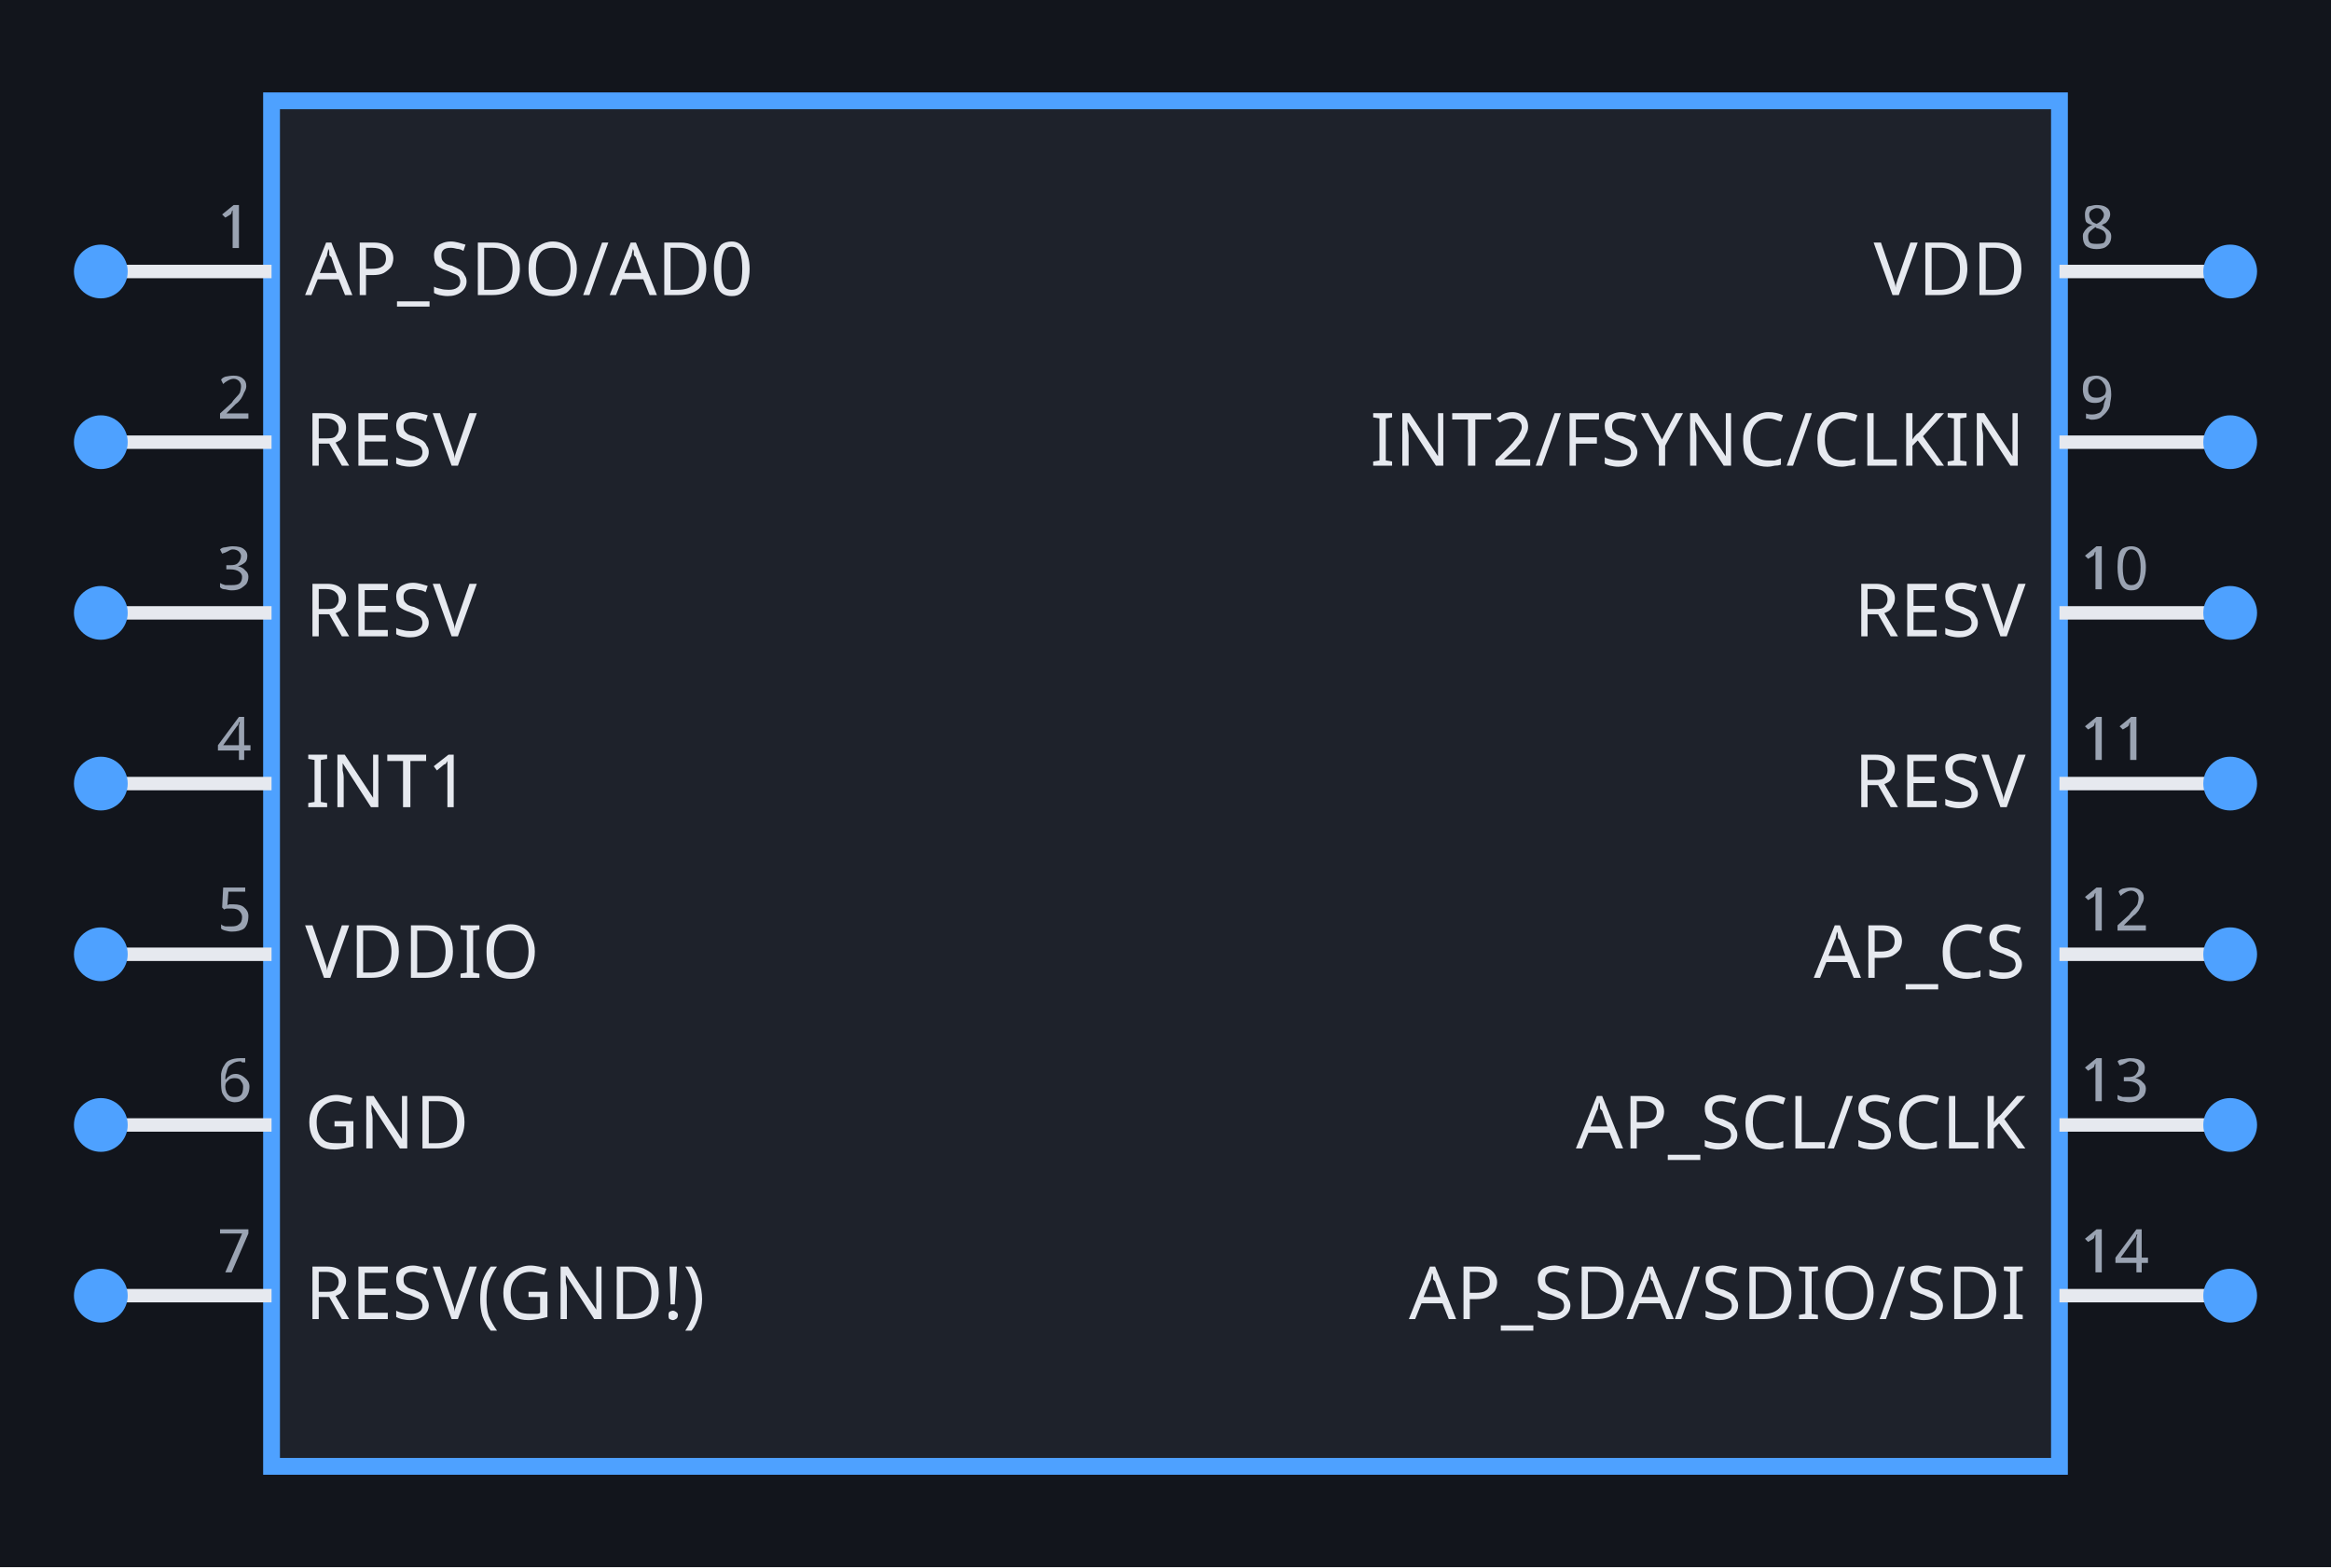
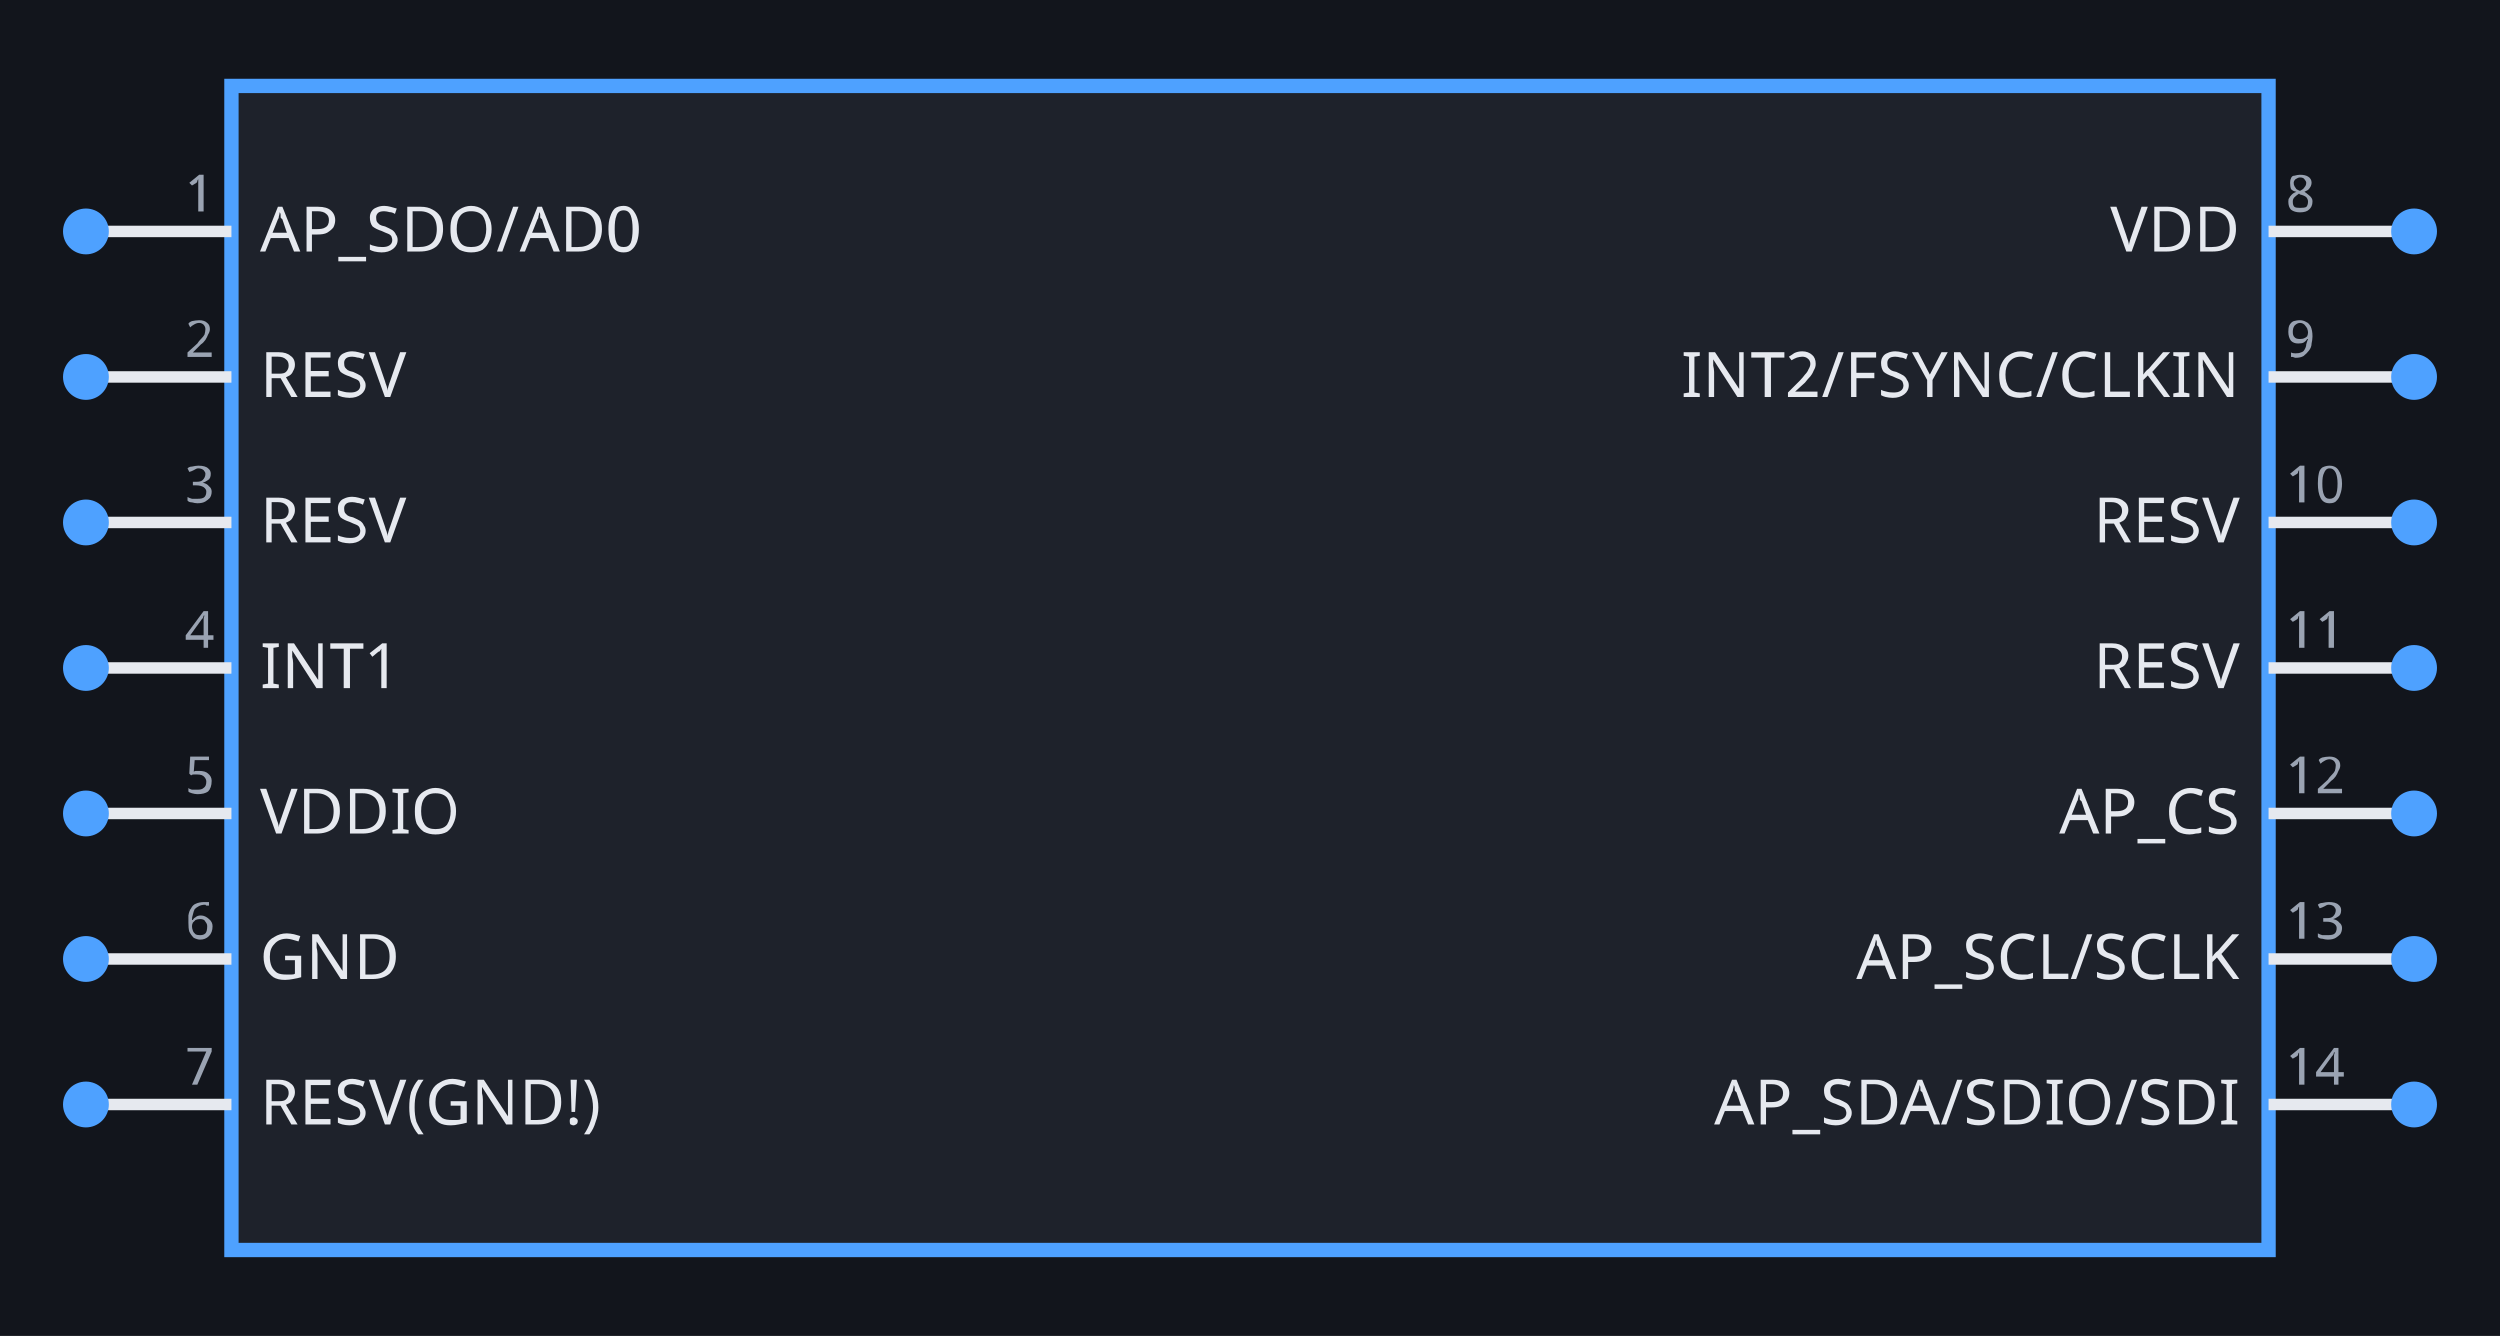
- <svg xmlns="http://www.w3.org/2000/svg" viewBox="-17.34 -11.66 34.68 23.32" preserveAspectRatio="xMidYMid meet" style="width:100%;height:100%">
-   <rect x="-17.34" y="-11.66" width="34.68" height="23.32" fill="#12151c" />
-   <rect x="-13.300" y="-10.160" width="26.600" height="20.320" fill="#1e222b" stroke="#4ea1ff" stroke-width="0.25" />
-   <line x1="-15.840" y1="-7.620" x2="-13.300" y2="-7.620" stroke="#e6e9ef" stroke-width="0.2" />
-   <circle cx="-15.840" cy="-7.620" r="0.4" fill="#4ea1ff" />
-   <text x="-12.800" y="-7.270" fill="#e6e9ef" font-size="1.1" text-anchor="start" font-family="sans-serif">AP_SDO/AD0</text>
-   <text x="-13.600" y="-7.970" fill="#9aa3b2" font-size="0.9" text-anchor="end" font-family="sans-serif">1</text>
-   <line x1="-15.840" y1="-5.080" x2="-13.300" y2="-5.080" stroke="#e6e9ef" stroke-width="0.2" />
-   <circle cx="-15.840" cy="-5.080" r="0.4" fill="#4ea1ff" />
-   <text x="-12.800" y="-4.730" fill="#e6e9ef" font-size="1.1" text-anchor="start" font-family="sans-serif">RESV</text>
-   <text x="-13.600" y="-5.430" fill="#9aa3b2" font-size="0.9" text-anchor="end" font-family="sans-serif">2</text>
-   <line x1="-15.840" y1="-2.540" x2="-13.300" y2="-2.540" stroke="#e6e9ef" stroke-width="0.2" />
-   <circle cx="-15.840" cy="-2.540" r="0.4" fill="#4ea1ff" />
-   <text x="-12.800" y="-2.190" fill="#e6e9ef" font-size="1.1" text-anchor="start" font-family="sans-serif">RESV</text>
-   <text x="-13.600" y="-2.890" fill="#9aa3b2" font-size="0.9" text-anchor="end" font-family="sans-serif">3</text>
-   <line x1="-15.840" y1="-0.000" x2="-13.300" y2="-0.000" stroke="#e6e9ef" stroke-width="0.2" />
-   <circle cx="-15.840" cy="-0.000" r="0.4" fill="#4ea1ff" />
-   <text x="-12.800" y="0.350" fill="#e6e9ef" font-size="1.1" text-anchor="start" font-family="sans-serif">INT1</text>
-   <text x="-13.600" y="-0.350" fill="#9aa3b2" font-size="0.9" text-anchor="end" font-family="sans-serif">4</text>
-   <line x1="-15.840" y1="2.540" x2="-13.300" y2="2.540" stroke="#e6e9ef" stroke-width="0.2" />
-   <circle cx="-15.840" cy="2.540" r="0.4" fill="#4ea1ff" />
-   <text x="-12.800" y="2.890" fill="#e6e9ef" font-size="1.1" text-anchor="start" font-family="sans-serif">VDDIO</text>
-   <text x="-13.600" y="2.190" fill="#9aa3b2" font-size="0.9" text-anchor="end" font-family="sans-serif">5</text>
-   <line x1="-15.840" y1="5.080" x2="-13.300" y2="5.080" stroke="#e6e9ef" stroke-width="0.2" />
-   <circle cx="-15.840" cy="5.080" r="0.4" fill="#4ea1ff" />
-   <text x="-12.800" y="5.430" fill="#e6e9ef" font-size="1.1" text-anchor="start" font-family="sans-serif">GND</text>
-   <text x="-13.600" y="4.730" fill="#9aa3b2" font-size="0.9" text-anchor="end" font-family="sans-serif">6</text>
-   <line x1="-15.840" y1="7.620" x2="-13.300" y2="7.620" stroke="#e6e9ef" stroke-width="0.2" />
-   <circle cx="-15.840" cy="7.620" r="0.4" fill="#4ea1ff" />
-   <text x="-12.800" y="7.970" fill="#e6e9ef" font-size="1.1" text-anchor="start" font-family="sans-serif">RESV(GND!)</text>
-   <text x="-13.600" y="7.270" fill="#9aa3b2" font-size="0.9" text-anchor="end" font-family="sans-serif">7</text>
-   <line x1="15.840" y1="-7.620" x2="13.300" y2="-7.620" stroke="#e6e9ef" stroke-width="0.2" />
-   <circle cx="15.840" cy="-7.620" r="0.4" fill="#4ea1ff" />
-   <text x="12.800" y="-7.270" fill="#e6e9ef" font-size="1.1" text-anchor="end" font-family="sans-serif">VDD</text>
-   <text x="13.600" y="-7.970" fill="#9aa3b2" font-size="0.9" text-anchor="start" font-family="sans-serif">8</text>
-   <line x1="15.840" y1="-5.080" x2="13.300" y2="-5.080" stroke="#e6e9ef" stroke-width="0.2" />
-   <circle cx="15.840" cy="-5.080" r="0.4" fill="#4ea1ff" />
-   <text x="12.800" y="-4.730" fill="#e6e9ef" font-size="1.1" text-anchor="end" font-family="sans-serif">INT2/FSYNC/CLKIN</text>
-   <text x="13.600" y="-5.430" fill="#9aa3b2" font-size="0.9" text-anchor="start" font-family="sans-serif">9</text>
-   <line x1="15.840" y1="-2.540" x2="13.300" y2="-2.540" stroke="#e6e9ef" stroke-width="0.2" />
-   <circle cx="15.840" cy="-2.540" r="0.4" fill="#4ea1ff" />
-   <text x="12.800" y="-2.190" fill="#e6e9ef" font-size="1.1" text-anchor="end" font-family="sans-serif">RESV</text>
-   <text x="13.600" y="-2.890" fill="#9aa3b2" font-size="0.9" text-anchor="start" font-family="sans-serif">10</text>
-   <line x1="15.840" y1="-0.000" x2="13.300" y2="-0.000" stroke="#e6e9ef" stroke-width="0.2" />
-   <circle cx="15.840" cy="-0.000" r="0.4" fill="#4ea1ff" />
-   <text x="12.800" y="0.350" fill="#e6e9ef" font-size="1.1" text-anchor="end" font-family="sans-serif">RESV</text>
-   <text x="13.600" y="-0.350" fill="#9aa3b2" font-size="0.9" text-anchor="start" font-family="sans-serif">11</text>
-   <line x1="15.840" y1="2.540" x2="13.300" y2="2.540" stroke="#e6e9ef" stroke-width="0.2" />
-   <circle cx="15.840" cy="2.540" r="0.4" fill="#4ea1ff" />
-   <text x="12.800" y="2.890" fill="#e6e9ef" font-size="1.1" text-anchor="end" font-family="sans-serif">AP_CS</text>
-   <text x="13.600" y="2.190" fill="#9aa3b2" font-size="0.9" text-anchor="start" font-family="sans-serif">12</text>
-   <line x1="15.840" y1="5.080" x2="13.300" y2="5.080" stroke="#e6e9ef" stroke-width="0.2" />
-   <circle cx="15.840" cy="5.080" r="0.4" fill="#4ea1ff" />
-   <text x="12.800" y="5.430" fill="#e6e9ef" font-size="1.1" text-anchor="end" font-family="sans-serif">AP_SCL/SCLK</text>
-   <text x="13.600" y="4.730" fill="#9aa3b2" font-size="0.9" text-anchor="start" font-family="sans-serif">13</text>
-   <line x1="15.840" y1="7.620" x2="13.300" y2="7.620" stroke="#e6e9ef" stroke-width="0.2" />
-   <circle cx="15.840" cy="7.620" r="0.4" fill="#4ea1ff" />
-   <text x="12.800" y="7.970" fill="#e6e9ef" font-size="1.1" text-anchor="end" font-family="sans-serif">AP_SDA/SDIO/SDI</text>
-   <text x="13.600" y="7.270" fill="#9aa3b2" font-size="0.9" text-anchor="start" font-family="sans-serif">14</text>
+ <svg xmlns="http://www.w3.org/2000/svg" viewBox="-21.82 -11.66 43.64 23.32" preserveAspectRatio="xMidYMid meet" style="width:100%;height:100%">
+   <rect x="-21.82" y="-11.66" width="43.64" height="23.32" fill="#12151c" />
+   <rect x="-17.780" y="-10.160" width="35.560" height="20.320" fill="#1e222b" stroke="#4ea1ff" stroke-width="0.25" />
+   <line x1="-20.320" y1="-7.620" x2="-17.780" y2="-7.620" stroke="#e6e9ef" stroke-width="0.2" />
+   <circle cx="-20.320" cy="-7.620" r="0.4" fill="#4ea1ff" />
+   <text x="-17.280" y="-7.270" fill="#e6e9ef" font-size="1.1" text-anchor="start" font-family="sans-serif">AP_SDO/AD0</text>
+   <text x="-18.080" y="-7.970" fill="#9aa3b2" font-size="0.9" text-anchor="end" font-family="sans-serif">1</text>
+   <line x1="-20.320" y1="-5.080" x2="-17.780" y2="-5.080" stroke="#e6e9ef" stroke-width="0.2" />
+   <circle cx="-20.320" cy="-5.080" r="0.4" fill="#4ea1ff" />
+   <text x="-17.280" y="-4.730" fill="#e6e9ef" font-size="1.1" text-anchor="start" font-family="sans-serif">RESV</text>
+   <text x="-18.080" y="-5.430" fill="#9aa3b2" font-size="0.9" text-anchor="end" font-family="sans-serif">2</text>
+   <line x1="-20.320" y1="-2.540" x2="-17.780" y2="-2.540" stroke="#e6e9ef" stroke-width="0.2" />
+   <circle cx="-20.320" cy="-2.540" r="0.4" fill="#4ea1ff" />
+   <text x="-17.280" y="-2.190" fill="#e6e9ef" font-size="1.1" text-anchor="start" font-family="sans-serif">RESV</text>
+   <text x="-18.080" y="-2.890" fill="#9aa3b2" font-size="0.9" text-anchor="end" font-family="sans-serif">3</text>
+   <line x1="-20.320" y1="-0.000" x2="-17.780" y2="-0.000" stroke="#e6e9ef" stroke-width="0.2" />
+   <circle cx="-20.320" cy="-0.000" r="0.4" fill="#4ea1ff" />
+   <text x="-17.280" y="0.350" fill="#e6e9ef" font-size="1.1" text-anchor="start" font-family="sans-serif">INT1</text>
+   <text x="-18.080" y="-0.350" fill="#9aa3b2" font-size="0.9" text-anchor="end" font-family="sans-serif">4</text>
+   <line x1="-20.320" y1="2.540" x2="-17.780" y2="2.540" stroke="#e6e9ef" stroke-width="0.2" />
+   <circle cx="-20.320" cy="2.540" r="0.4" fill="#4ea1ff" />
+   <text x="-17.280" y="2.890" fill="#e6e9ef" font-size="1.1" text-anchor="start" font-family="sans-serif">VDDIO</text>
+   <text x="-18.080" y="2.190" fill="#9aa3b2" font-size="0.9" text-anchor="end" font-family="sans-serif">5</text>
+   <line x1="-20.320" y1="5.080" x2="-17.780" y2="5.080" stroke="#e6e9ef" stroke-width="0.2" />
+   <circle cx="-20.320" cy="5.080" r="0.4" fill="#4ea1ff" />
+   <text x="-17.280" y="5.430" fill="#e6e9ef" font-size="1.1" text-anchor="start" font-family="sans-serif">GND</text>
+   <text x="-18.080" y="4.730" fill="#9aa3b2" font-size="0.9" text-anchor="end" font-family="sans-serif">6</text>
+   <line x1="-20.320" y1="7.620" x2="-17.780" y2="7.620" stroke="#e6e9ef" stroke-width="0.2" />
+   <circle cx="-20.320" cy="7.620" r="0.4" fill="#4ea1ff" />
+   <text x="-17.280" y="7.970" fill="#e6e9ef" font-size="1.1" text-anchor="start" font-family="sans-serif">RESV(GND!)</text>
+   <text x="-18.080" y="7.270" fill="#9aa3b2" font-size="0.9" text-anchor="end" font-family="sans-serif">7</text>
+   <line x1="20.320" y1="-7.620" x2="17.780" y2="-7.620" stroke="#e6e9ef" stroke-width="0.2" />
+   <circle cx="20.320" cy="-7.620" r="0.4" fill="#4ea1ff" />
+   <text x="17.280" y="-7.270" fill="#e6e9ef" font-size="1.1" text-anchor="end" font-family="sans-serif">VDD</text>
+   <text x="18.080" y="-7.970" fill="#9aa3b2" font-size="0.9" text-anchor="start" font-family="sans-serif">8</text>
+   <line x1="20.320" y1="-5.080" x2="17.780" y2="-5.080" stroke="#e6e9ef" stroke-width="0.2" />
+   <circle cx="20.320" cy="-5.080" r="0.4" fill="#4ea1ff" />
+   <text x="17.280" y="-4.730" fill="#e6e9ef" font-size="1.1" text-anchor="end" font-family="sans-serif">INT2/FSYNC/CLKIN</text>
+   <text x="18.080" y="-5.430" fill="#9aa3b2" font-size="0.9" text-anchor="start" font-family="sans-serif">9</text>
+   <line x1="20.320" y1="-2.540" x2="17.780" y2="-2.540" stroke="#e6e9ef" stroke-width="0.2" />
+   <circle cx="20.320" cy="-2.540" r="0.4" fill="#4ea1ff" />
+   <text x="17.280" y="-2.190" fill="#e6e9ef" font-size="1.1" text-anchor="end" font-family="sans-serif">RESV</text>
+   <text x="18.080" y="-2.890" fill="#9aa3b2" font-size="0.9" text-anchor="start" font-family="sans-serif">10</text>
+   <line x1="20.320" y1="-0.000" x2="17.780" y2="-0.000" stroke="#e6e9ef" stroke-width="0.2" />
+   <circle cx="20.320" cy="-0.000" r="0.4" fill="#4ea1ff" />
+   <text x="17.280" y="0.350" fill="#e6e9ef" font-size="1.1" text-anchor="end" font-family="sans-serif">RESV</text>
+   <text x="18.080" y="-0.350" fill="#9aa3b2" font-size="0.9" text-anchor="start" font-family="sans-serif">11</text>
+   <line x1="20.320" y1="2.540" x2="17.780" y2="2.540" stroke="#e6e9ef" stroke-width="0.2" />
+   <circle cx="20.320" cy="2.540" r="0.4" fill="#4ea1ff" />
+   <text x="17.280" y="2.890" fill="#e6e9ef" font-size="1.1" text-anchor="end" font-family="sans-serif">AP_CS</text>
+   <text x="18.080" y="2.190" fill="#9aa3b2" font-size="0.9" text-anchor="start" font-family="sans-serif">12</text>
+   <line x1="20.320" y1="5.080" x2="17.780" y2="5.080" stroke="#e6e9ef" stroke-width="0.2" />
+   <circle cx="20.320" cy="5.080" r="0.4" fill="#4ea1ff" />
+   <text x="17.280" y="5.430" fill="#e6e9ef" font-size="1.1" text-anchor="end" font-family="sans-serif">AP_SCL/SCLK</text>
+   <text x="18.080" y="4.730" fill="#9aa3b2" font-size="0.9" text-anchor="start" font-family="sans-serif">13</text>
+   <line x1="20.320" y1="7.620" x2="17.780" y2="7.620" stroke="#e6e9ef" stroke-width="0.2" />
+   <circle cx="20.320" cy="7.620" r="0.4" fill="#4ea1ff" />
+   <text x="17.280" y="7.970" fill="#e6e9ef" font-size="1.1" text-anchor="end" font-family="sans-serif">AP_SDA/SDIO/SDI</text>
+   <text x="18.080" y="7.270" fill="#9aa3b2" font-size="0.9" text-anchor="start" font-family="sans-serif">14</text>
</svg>
